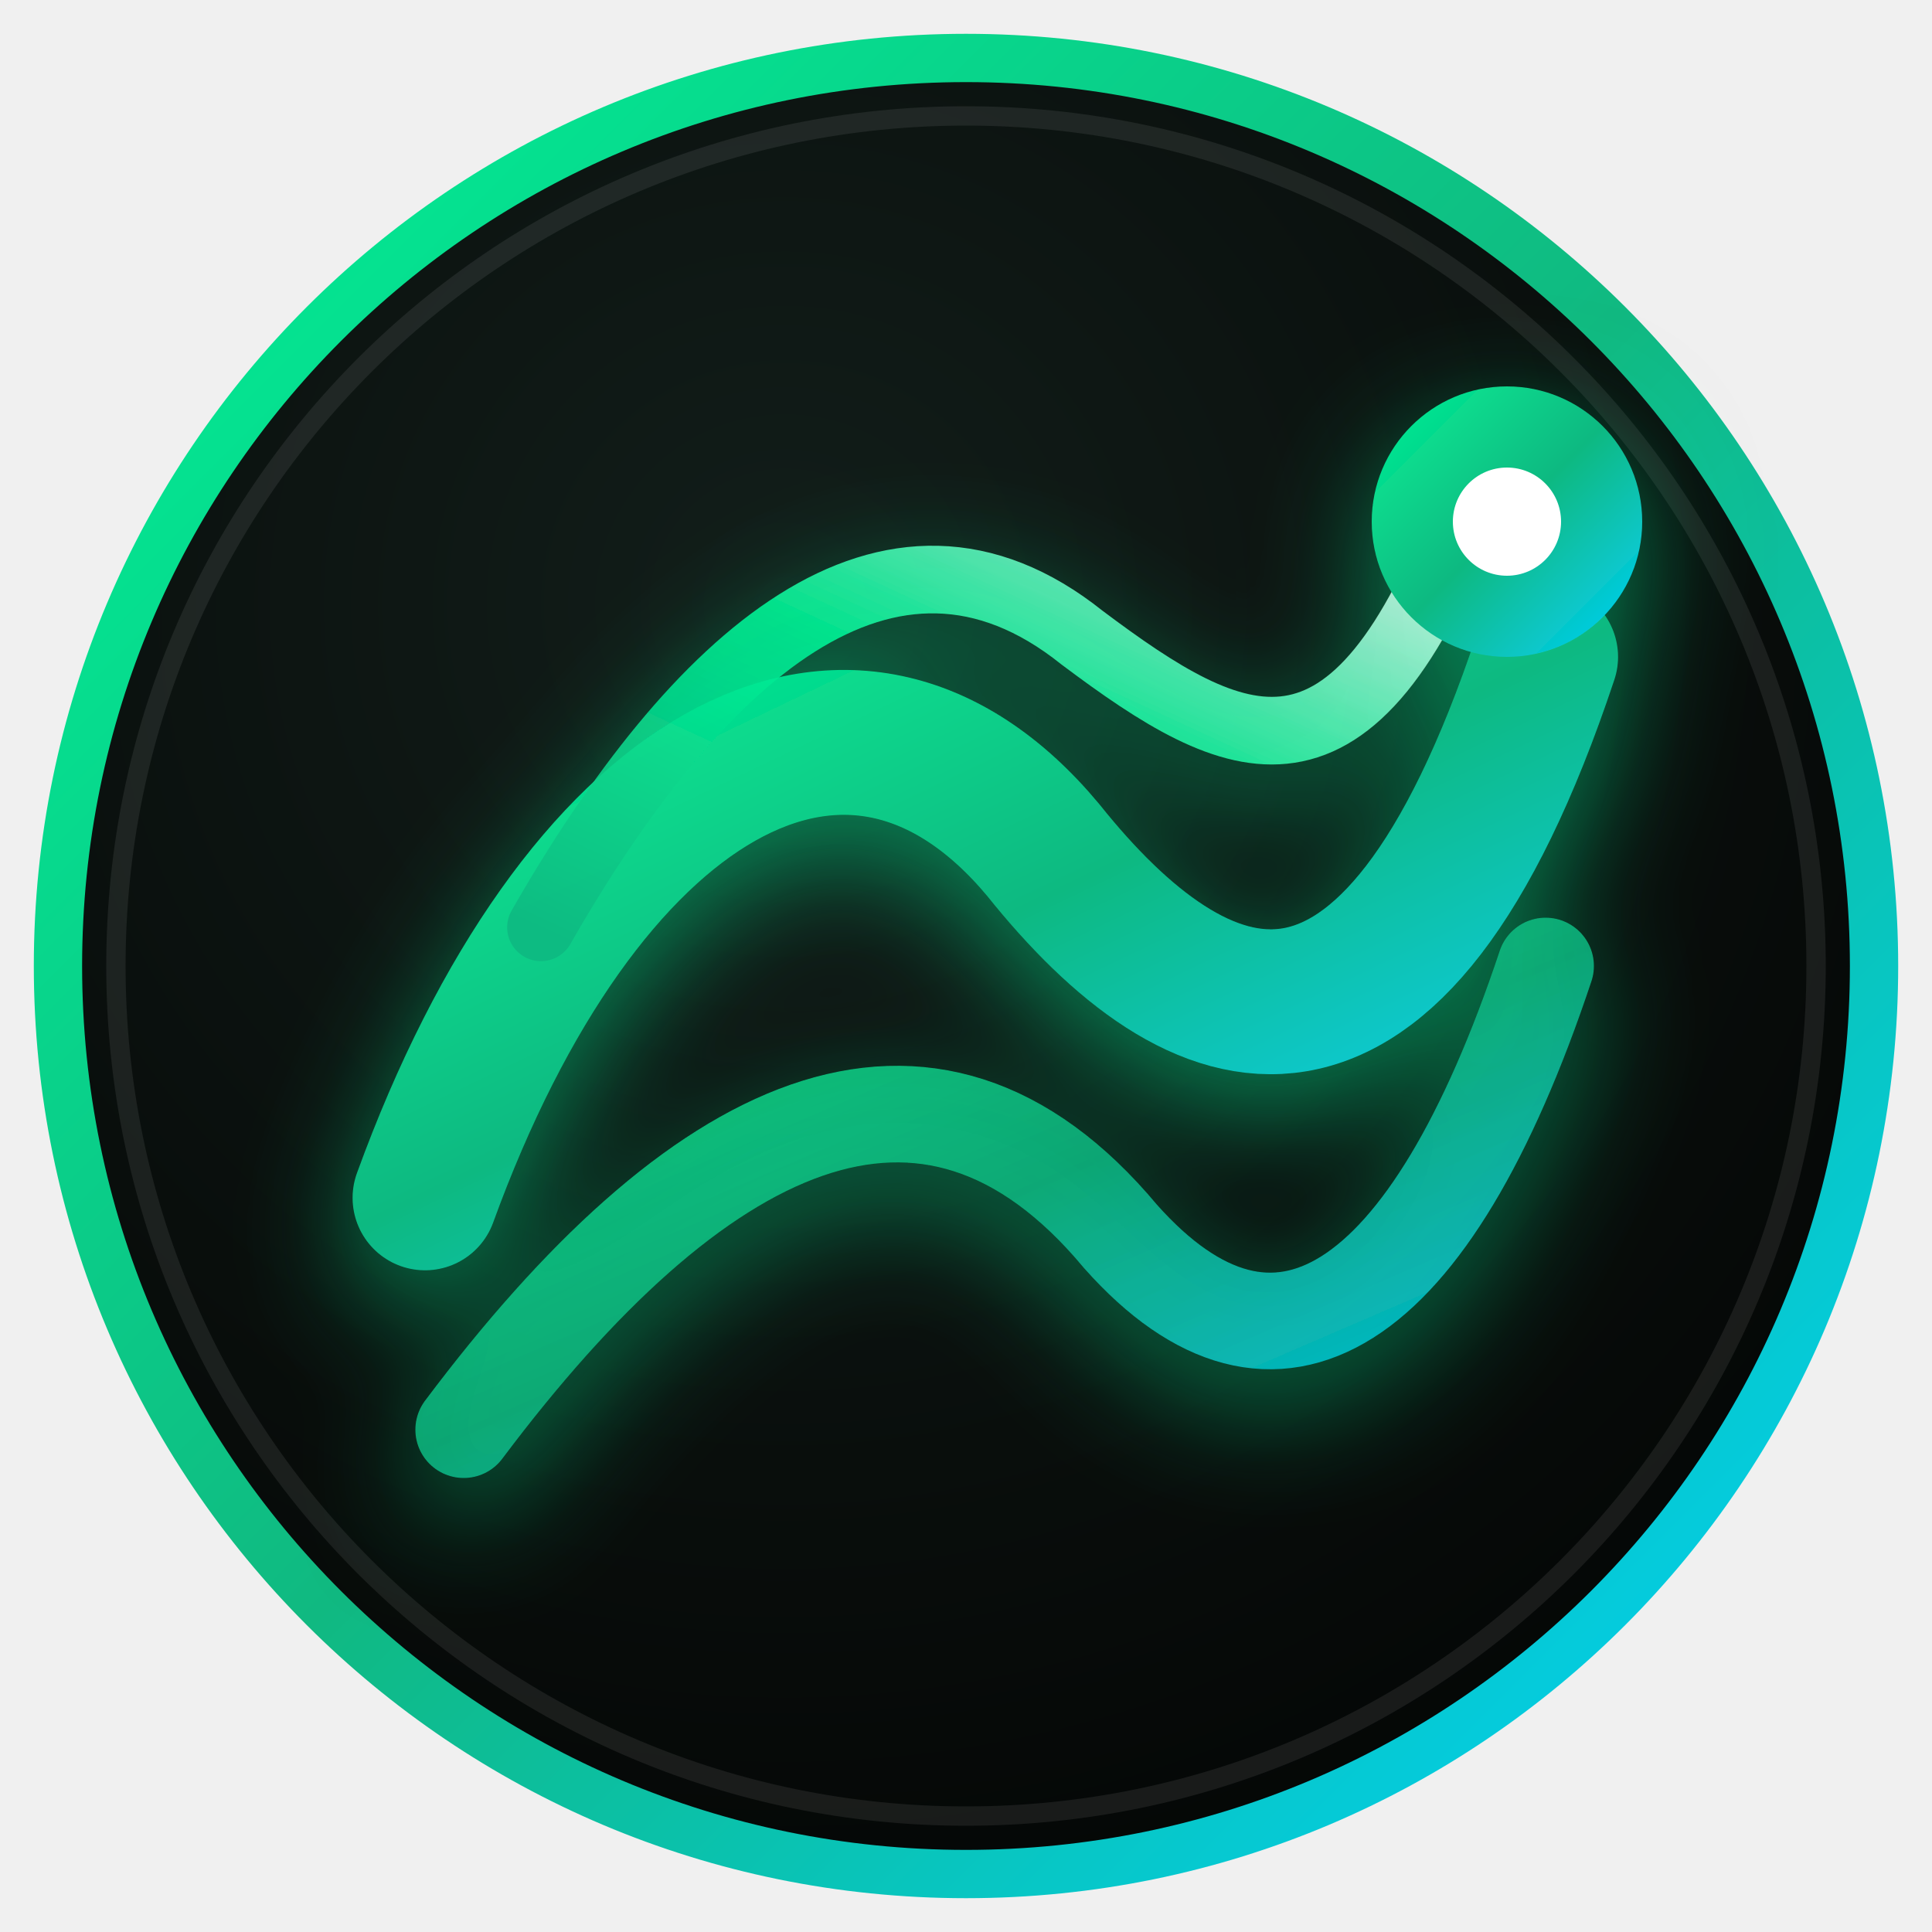
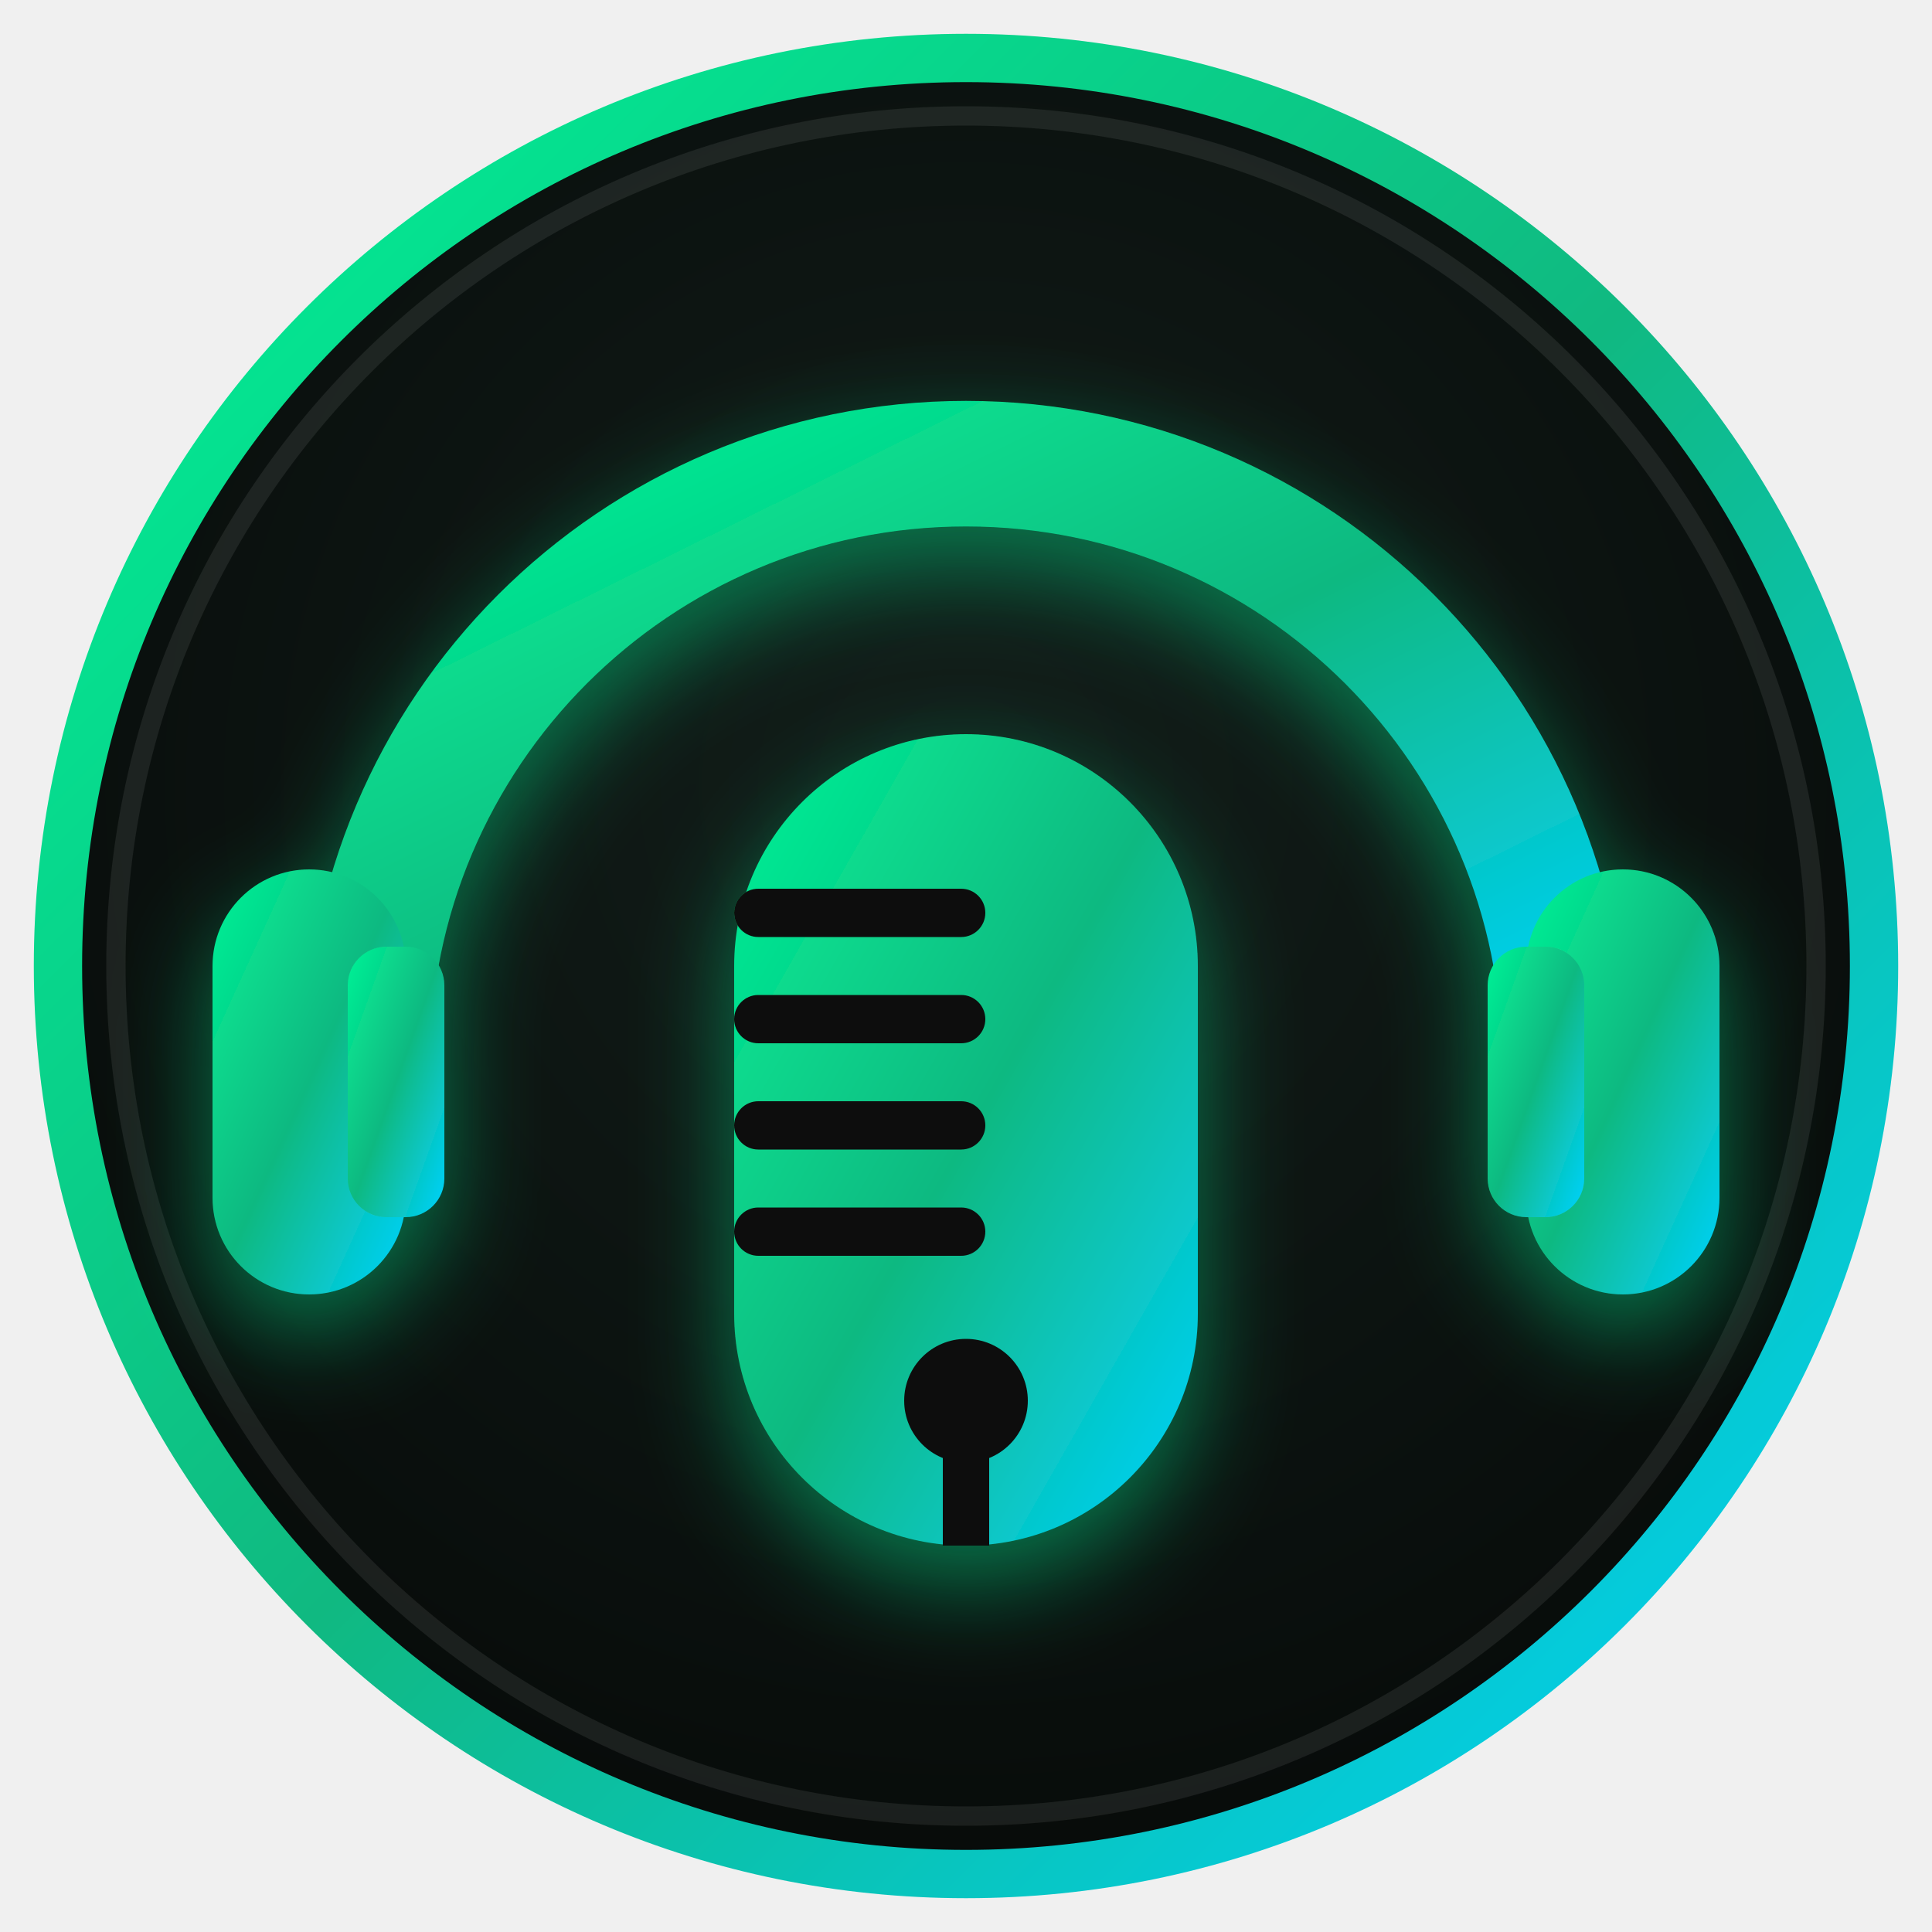
<svg xmlns="http://www.w3.org/2000/svg" viewBox="0 0 100 100" width="512" height="512">
  <defs>
-     <linearGradient id="surfGradient" x1="0%" y1="0%" x2="100%" y2="100%">
+     <linearGradient id="musiLogoGrad" x1="0%" y1="0%" x2="100%" y2="100%">
      <stop offset="0%" stop-color="#00F296" />
      <stop offset="50%" stop-color="#10B981" />
      <stop offset="100%" stop-color="#00D2FF" />
    </linearGradient>
-     <radialGradient id="surfBg" cx="40%" cy="30%" r="80%">
+     <radialGradient id="musiLogoBg" cx="50%" cy="40%" r="75%">
      <stop offset="0%" stop-color="#121e1a" />
-       <stop offset="60%" stop-color="#090e0c" />
-       <stop offset="100%" stop-color="#030504" />
+       <stop offset="70%" stop-color="#090e0c" />
+       <stop offset="100%" stop-color="#040605" />
    </radialGradient>
-     <linearGradient id="beamGrad" x1="0%" y1="100%" x2="100%" y2="0%">
-       <stop offset="0%" stop-color="#10B981" />
-       <stop offset="50%" stop-color="#00F296" />
-       <stop offset="100%" stop-color="#ffffff" />
-     </linearGradient>
-     <filter id="waveGlow" x="-20%" y="-20%" width="140%" height="140%">
-       <feDropShadow dx="0" dy="2" stdDeviation="3" flood-color="#00F296" flood-opacity="0.5" />
+     <filter id="musiGlow" x="-20%" y="-20%" width="140%" height="140%">
+       <feDropShadow dx="0" dy="2" stdDeviation="2.5" flood-color="#00F296" flood-opacity="0.45" />
    </filter>
  </defs>
-   <circle cx="50" cy="50" r="47" fill="url(#surfBg)" stroke="url(#surfGradient)" stroke-width="2.5" />
+   <circle cx="50" cy="50" r="47" fill="url(#musiLogoBg)" stroke="url(#musiLogoGrad)" stroke-width="2.5" />
  <circle cx="50" cy="50" r="44" fill="none" stroke="rgba(255,255,255,0.08)" stroke-width="1" />
-   <g filter="url(#waveGlow)">
-     <path d="M 22 62 C 30 40, 44 32, 54 44 C 62 54, 72 58, 80 34" fill="none" stroke="url(#surfGradient)" stroke-width="7.5" stroke-linecap="round" stroke-linejoin="round" />
-     <path d="M 24 74 C 36 58, 48 52, 58 64 C 66 73, 74 68, 80 50" fill="none" stroke="url(#surfGradient)" stroke-width="5" stroke-linecap="round" stroke-opacity="0.85" />
-     <path d="M 28 48 C 36 34, 46 25, 56 33 C 64 39, 70 42, 76 26" fill="none" stroke="url(#beamGrad)" stroke-width="3.5" stroke-linecap="round" stroke-opacity="0.9" />
-     <circle cx="78" cy="27" r="7" fill="url(#surfGradient)" />
-     <circle cx="78" cy="27" r="2.8" fill="#ffffff" />
+   <g filter="url(#musiGlow)">
+     <path d="M 19 55 A 31 31 0 0 1 81 55" fill="none" stroke="url(#musiLogoGrad)" stroke-width="6.5" stroke-linecap="round" />
+     <rect x="11" y="45" width="10" height="22" rx="5" fill="url(#musiLogoGrad)" />
+     <rect x="18" y="49" width="5" height="14" rx="2" fill="url(#musiLogoGrad)" />
+     <rect x="79" y="45" width="10" height="22" rx="5" fill="url(#musiLogoGrad)" />
+     <rect x="77" y="49" width="5" height="14" rx="2" fill="url(#musiLogoGrad)" />
+     <rect x="38" y="38" width="24" height="42" rx="12" fill="url(#musiLogoGrad)" />
+     <rect x="38" y="46" width="13" height="2.5" rx="1.25" fill="#090e0c" />
+     <rect x="38" y="51.5" width="13" height="2.5" rx="1.25" fill="#090e0c" />
+     <rect x="38" y="57" width="13" height="2.5" rx="1.25" fill="#090e0c" />
+     <rect x="38" y="62.5" width="13" height="2.5" rx="1.25" fill="#090e0c" />
+     <circle cx="50" cy="72.5" r="3.2" fill="#090e0c" />
+     <rect x="48.8" y="72.5" width="2.4" height="7.5" fill="#090e0c" />
  </g>
</svg>
